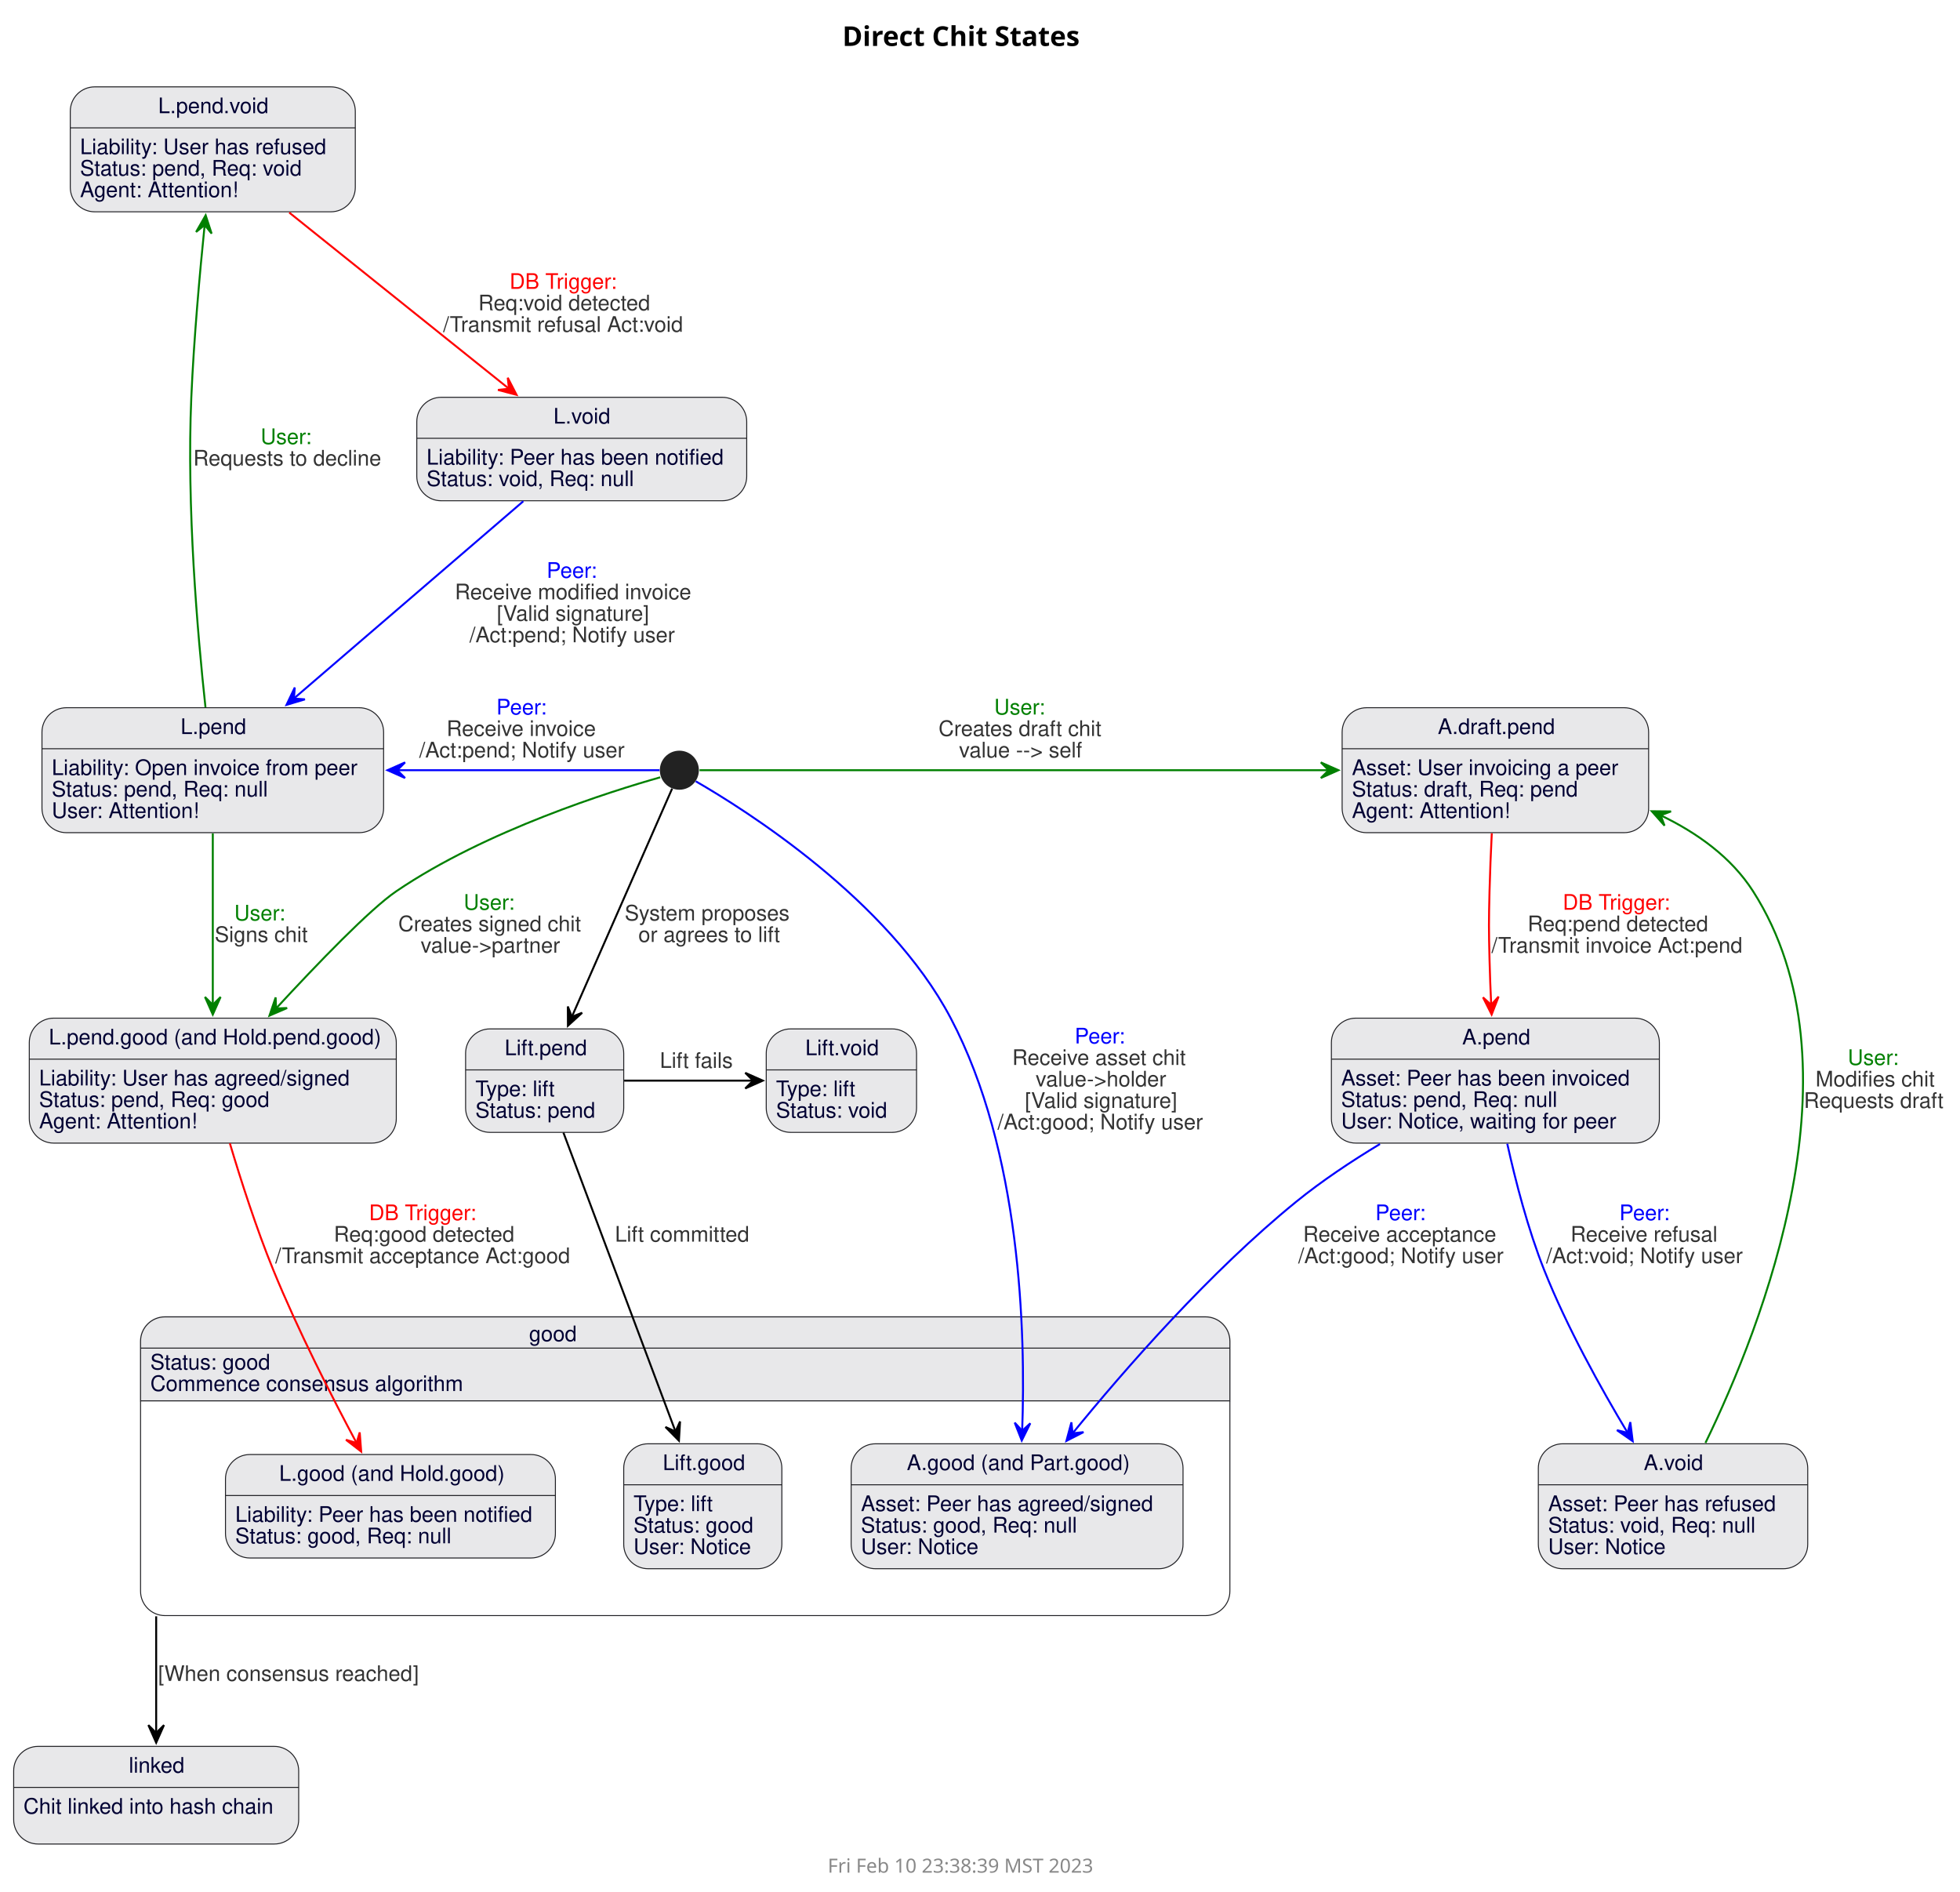
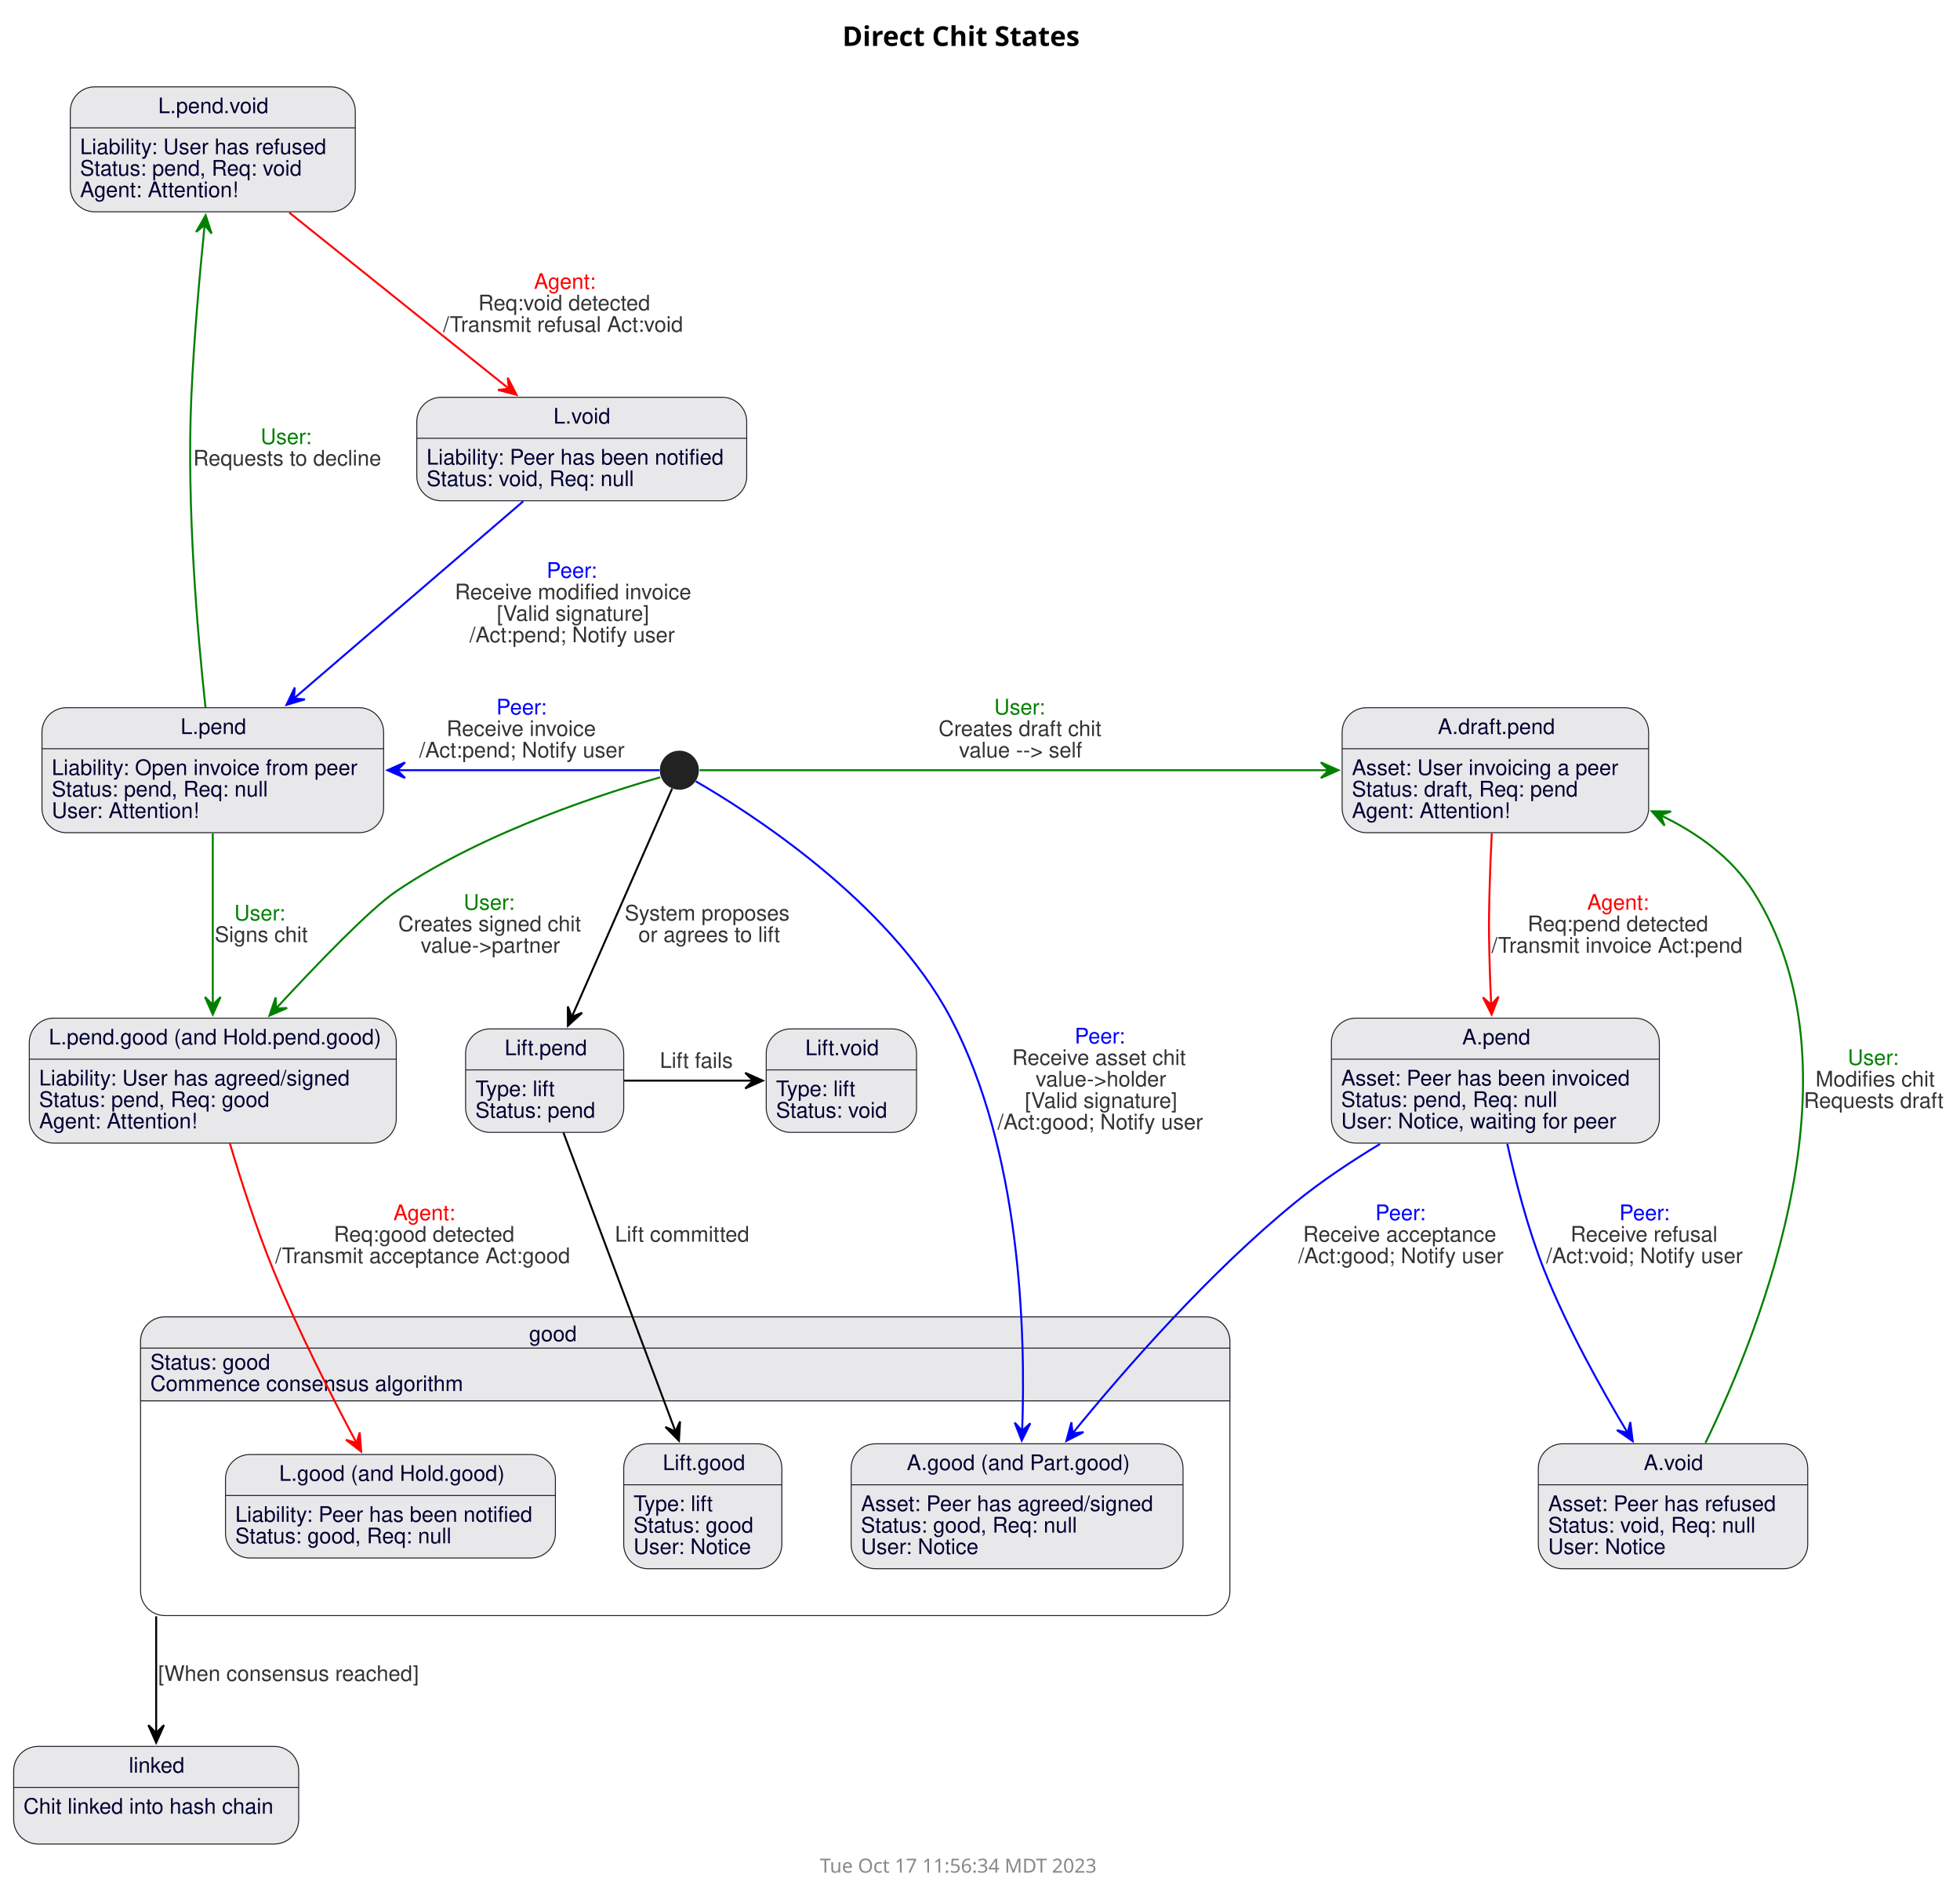
<svg xmlns="http://www.w3.org/2000/svg" contentStyleType="text/css" height="969px" preserveAspectRatio="none" style="width:1004px;height:969px;background:#FFFFFF;" version="1.1" viewBox="0 0 1004 969" width="1004px" zoomAndPan="magnify">
  <defs />
  <g>
    <text fill="#000000" font-family="sans-serif" font-size="14" font-weight="bold" lengthAdjust="spacing" textLength="127" x="431.5" y="23.535">Direct Chit States</text>
    <g id="cluster_good">
      <path d="M84.5,674.488 L617.5,674.488 A12.5,12.5 0 0 1 630,686.988 L630,717.488 L72,717.488 L72,686.988 A12.5,12.5 0 0 1 84.5,674.488 " fill="#E8E8EA" style="stroke:#E8E8EA;stroke-width:1.0;" />
      <rect fill="none" height="153" rx="12.5" ry="12.5" style="stroke:#202024;stroke-width:0.5;" width="558" x="72" y="674.488" />
      <line style="stroke:#202024;stroke-width:0.5;" x1="72" x2="630" y1="717.488" y2="717.488" />
      <line style="stroke:#202024;stroke-width:0.5;" x1="72" x2="630" y1="690.488" y2="690.488" />
      <text fill="#000033" font-family="Helvetica" font-size="11" lengthAdjust="spacing" textLength="24" x="271" y="686.958">good</text>
      <text fill="#000033" font-family="Helvetica" font-size="11" lengthAdjust="spacing" textLength="61" x="77" y="701.458">Status: good</text>
      <text fill="#000033" font-family="Helvetica" font-size="11" lengthAdjust="spacing" textLength="160" x="77" y="712.458">Commence consensus algorithm</text>
    </g>
    <g id="good.lGood">
      <rect fill="#E8E8EA" height="53" rx="12.5" ry="12.5" style="stroke:#202024;stroke-width:0.5;" width="169" x="115.5" y="744.988" />
      <line style="stroke:#202024;stroke-width:0.5;" x1="115.5" x2="284.5" y1="765.988" y2="765.988" />
      <text fill="#000033" font-family="Helvetica" font-size="11" lengthAdjust="spacing" textLength="114" x="143" y="758.458">L.good (and Hold.good)</text>
      <text fill="#000033" font-family="Helvetica" font-size="11" lengthAdjust="spacing" textLength="149" x="120.5" y="779.458">Liability: Peer has been notified</text>
      <text fill="#000033" font-family="Helvetica" font-size="11" lengthAdjust="spacing" textLength="109" x="120.5" y="790.458">Status: good, Req: null</text>
    </g>
    <g id="good.aGood">
      <rect fill="#E8E8EA" height="64" rx="12.5" ry="12.5" style="stroke:#202024;stroke-width:0.5;" width="170" x="436" y="739.488" />
      <line style="stroke:#202024;stroke-width:0.5;" x1="436" x2="606" y1="760.488" y2="760.488" />
      <text fill="#000033" font-family="Helvetica" font-size="11" lengthAdjust="spacing" textLength="113" x="464.5" y="752.958">A.good (and Part.good)</text>
      <text fill="#000033" font-family="Helvetica" font-size="11" lengthAdjust="spacing" textLength="150" x="441" y="773.958">Asset: Peer has agreed/signed</text>
      <text fill="#000033" font-family="Helvetica" font-size="11" lengthAdjust="spacing" textLength="109" x="441" y="784.958">Status: good, Req: null</text>
      <text fill="#000033" font-family="Helvetica" font-size="11" lengthAdjust="spacing" textLength="61" x="441" y="795.958">User: Notice</text>
    </g>
    <g id="good.liftGood">
      <rect fill="#E8E8EA" height="64" rx="12.5" ry="12.5" style="stroke:#202024;stroke-width:0.5;" width="81" x="319.5" y="739.488" />
      <line style="stroke:#202024;stroke-width:0.5;" x1="319.5" x2="400.5" y1="760.488" y2="760.488" />
      <text fill="#000033" font-family="Helvetica" font-size="11" lengthAdjust="spacing" textLength="41" x="339.5" y="752.958">Lift.good</text>
      <text fill="#000033" font-family="Helvetica" font-size="11" lengthAdjust="spacing" textLength="41" x="324.5" y="773.958">Type: lift</text>
      <text fill="#000033" font-family="Helvetica" font-size="11" lengthAdjust="spacing" textLength="61" x="324.5" y="784.958">Status: good</text>
      <text fill="#000033" font-family="Helvetica" font-size="11" lengthAdjust="spacing" textLength="61" x="324.5" y="795.958">User: Notice</text>
    </g>
    <g id="lPendGood">
      <rect fill="#E8E8EA" height="64" rx="12.5" ry="12.5" style="stroke:#202024;stroke-width:0.5;" width="188" x="15" y="521.488" />
      <line style="stroke:#202024;stroke-width:0.5;" x1="15" x2="203" y1="542.488" y2="542.488" />
      <text fill="#000033" font-family="Helvetica" font-size="11" lengthAdjust="spacing" textLength="168" x="25" y="534.958">L.pend.good (and Hold.pend.good)</text>
      <text fill="#000033" font-family="Helvetica" font-size="11" lengthAdjust="spacing" textLength="158" x="20" y="555.958">Liability: User has agreed/signed</text>
      <text fill="#000033" font-family="Helvetica" font-size="11" lengthAdjust="spacing" textLength="117" x="20" y="566.958">Status: pend, Req: good</text>
      <text fill="#000033" font-family="Helvetica" font-size="11" lengthAdjust="spacing" textLength="79" x="20" y="577.958">Agent: Attention!</text>
    </g>
    <g id="lPend">
      <rect fill="#E8E8EA" height="64" rx="12.5" ry="12.5" style="stroke:#202024;stroke-width:0.5;" width="175" x="21.5" y="362.488" />
      <line style="stroke:#202024;stroke-width:0.5;" x1="21.5" x2="196.5" y1="383.488" y2="383.488" />
      <text fill="#000033" font-family="Helvetica" font-size="11" lengthAdjust="spacing" textLength="33" x="92.5" y="375.959">L.pend</text>
      <text fill="#000033" font-family="Helvetica" font-size="11" lengthAdjust="spacing" textLength="155" x="26.5" y="396.959">Liability: Open invoice from peer</text>
      <text fill="#000033" font-family="Helvetica" font-size="11" lengthAdjust="spacing" textLength="109" x="26.5" y="407.959">Status: pend, Req: null</text>
      <text fill="#000033" font-family="Helvetica" font-size="11" lengthAdjust="spacing" textLength="75" x="26.5" y="418.959">User: Attention!</text>
    </g>
    <g id="lPendVoid">
      <rect fill="#E8E8EA" height="64" rx="12.5" ry="12.5" style="stroke:#202024;stroke-width:0.5;" width="146" x="36" y="44.488" />
      <line style="stroke:#202024;stroke-width:0.5;" x1="36" x2="182" y1="65.488" y2="65.488" />
      <text fill="#000033" font-family="Helvetica" font-size="11" lengthAdjust="spacing" textLength="56" x="81" y="57.959">L.pend.void</text>
      <text fill="#000033" font-family="Helvetica" font-size="11" lengthAdjust="spacing" textLength="126" x="41" y="78.959">Liability: User has refused</text>
      <text fill="#000033" font-family="Helvetica" font-size="11" lengthAdjust="spacing" textLength="113" x="41" y="89.959">Status: pend, Req: void</text>
      <text fill="#000033" font-family="Helvetica" font-size="11" lengthAdjust="spacing" textLength="79" x="41" y="100.959">Agent: Attention!</text>
    </g>
    <g id="lVoid">
      <rect fill="#E8E8EA" height="53" rx="12.5" ry="12.5" style="stroke:#202024;stroke-width:0.5;" width="169" x="213.5" y="203.488" />
      <line style="stroke:#202024;stroke-width:0.5;" x1="213.5" x2="382.5" y1="224.488" y2="224.488" />
      <text fill="#000033" font-family="Helvetica" font-size="11" lengthAdjust="spacing" textLength="29" x="283.5" y="216.958">L.void</text>
      <text fill="#000033" font-family="Helvetica" font-size="11" lengthAdjust="spacing" textLength="149" x="218.5" y="237.958">Liability: Peer has been notified</text>
      <text fill="#000033" font-family="Helvetica" font-size="11" lengthAdjust="spacing" textLength="105" x="218.5" y="248.958">Status: void, Req: null</text>
    </g>
    <g id="aDraftPend">
      <rect fill="#E8E8EA" height="64" rx="12.5" ry="12.5" style="stroke:#202024;stroke-width:0.5;" width="157" x="687.5" y="362.488" />
      <line style="stroke:#202024;stroke-width:0.5;" x1="687.5" x2="844.5" y1="383.488" y2="383.488" />
      <text fill="#000033" font-family="Helvetica" font-size="11" lengthAdjust="spacing" textLength="59" x="736.5" y="375.959">A.draft.pend</text>
      <text fill="#000033" font-family="Helvetica" font-size="11" lengthAdjust="spacing" textLength="137" x="692.5" y="396.959">Asset: User invoicing a peer</text>
      <text fill="#000033" font-family="Helvetica" font-size="11" lengthAdjust="spacing" textLength="115" x="692.5" y="407.959">Status: draft, Req: pend</text>
      <text fill="#000033" font-family="Helvetica" font-size="11" lengthAdjust="spacing" textLength="79" x="692.5" y="418.959">Agent: Attention!</text>
    </g>
    <g id="aPend">
      <rect fill="#E8E8EA" height="64" rx="12.5" ry="12.5" style="stroke:#202024;stroke-width:0.5;" width="168" x="682" y="521.488" />
      <line style="stroke:#202024;stroke-width:0.5;" x1="682" x2="850" y1="542.488" y2="542.488" />
      <text fill="#000033" font-family="Helvetica" font-size="11" lengthAdjust="spacing" textLength="34" x="749" y="534.958">A.pend</text>
      <text fill="#000033" font-family="Helvetica" font-size="11" lengthAdjust="spacing" textLength="148" x="687" y="555.958">Asset: Peer has been invoiced</text>
      <text fill="#000033" font-family="Helvetica" font-size="11" lengthAdjust="spacing" textLength="109" x="687" y="566.958">Status: pend, Req: null</text>
      <text fill="#000033" font-family="Helvetica" font-size="11" lengthAdjust="spacing" textLength="141" x="687" y="577.958">User: Notice, waiting for peer</text>
    </g>
    <g id="aVoid">
      <rect fill="#E8E8EA" height="64" rx="12.5" ry="12.5" style="stroke:#202024;stroke-width:0.5;" width="138" x="788" y="739.488" />
      <line style="stroke:#202024;stroke-width:0.5;" x1="788" x2="926" y1="760.488" y2="760.488" />
      <text fill="#000033" font-family="Helvetica" font-size="11" lengthAdjust="spacing" textLength="30" x="842" y="752.958">A.void</text>
      <text fill="#000033" font-family="Helvetica" font-size="11" lengthAdjust="spacing" textLength="118" x="793" y="773.958">Asset: Peer has refused</text>
      <text fill="#000033" font-family="Helvetica" font-size="11" lengthAdjust="spacing" textLength="105" x="793" y="784.958">Status: void, Req: null</text>
      <text fill="#000033" font-family="Helvetica" font-size="11" lengthAdjust="spacing" textLength="61" x="793" y="795.958">User: Notice</text>
    </g>
    <g id="liftPend">
      <rect fill="#E8E8EA" height="53" rx="12.5" ry="12.5" style="stroke:#202024;stroke-width:0.5;" width="81" x="238.5" y="526.988" />
      <line style="stroke:#202024;stroke-width:0.5;" x1="238.5" x2="319.5" y1="547.988" y2="547.988" />
      <text fill="#000033" font-family="Helvetica" font-size="11" lengthAdjust="spacing" textLength="41" x="258.5" y="540.458">Lift.pend</text>
      <text fill="#000033" font-family="Helvetica" font-size="11" lengthAdjust="spacing" textLength="41" x="243.5" y="561.458">Type: lift</text>
      <text fill="#000033" font-family="Helvetica" font-size="11" lengthAdjust="spacing" textLength="61" x="243.5" y="572.458">Status: pend</text>
    </g>
    <g id="liftVoid">
      <rect fill="#E8E8EA" height="53" rx="12.5" ry="12.5" style="stroke:#202024;stroke-width:0.5;" width="77" x="392.5" y="526.988" />
      <line style="stroke:#202024;stroke-width:0.5;" x1="392.5" x2="469.5" y1="547.988" y2="547.988" />
      <text fill="#000033" font-family="Helvetica" font-size="11" lengthAdjust="spacing" textLength="37" x="412.5" y="540.458">Lift.void</text>
      <text fill="#000033" font-family="Helvetica" font-size="11" lengthAdjust="spacing" textLength="41" x="397.5" y="561.458">Type: lift</text>
      <text fill="#000033" font-family="Helvetica" font-size="11" lengthAdjust="spacing" textLength="57" x="397.5" y="572.458">Status: void</text>
    </g>
    <g id="linked">
      <rect fill="#E8E8EA" height="50" rx="12.5" ry="12.5" style="stroke:#202024;stroke-width:0.5;" width="146" x="7" y="894.488" />
      <line style="stroke:#202024;stroke-width:0.5;" x1="7" x2="153" y1="915.488" y2="915.488" />
      <text fill="#000033" font-family="Helvetica" font-size="11" lengthAdjust="spacing" textLength="28" x="66" y="907.958">linked</text>
      <text fill="#000033" font-family="Helvetica" font-size="11" lengthAdjust="spacing" textLength="126" x="12" y="928.958">Chit linked into hash chain</text>
    </g>
    <ellipse cx="348" cy="394.488" fill="#222222" rx="10" ry="10" style="stroke:none;stroke-width:1.0;" />
    <g id="link_*start_aDraftPend">
      <path d="M358.33,394.488 C402.09,394.488 574.76,394.488 680.84,394.488 " fill="none" id="*start-to-aDraftPend" style="stroke:#008000;stroke-width:1.0;" />
      <polygon fill="#008000" points="685.59,394.488,676.59,390.488,680.59,394.488,676.59,398.488,685.59,394.488" style="stroke:#008000;stroke-width:1.0;" />
      <text fill="#008000" font-family="Helvetica" font-size="11" lengthAdjust="spacing" textLength="27" x="509.25" y="365.959">User:</text>
      <text fill="#333333" font-family="Helvetica" font-size="11" lengthAdjust="spacing" textLength="84" x="480.75" y="376.959">Creates draft chit</text>
      <text fill="#333333" font-family="Helvetica" font-size="11" lengthAdjust="spacing" textLength="63" x="491.25" y="387.959">value --&gt; self</text>
    </g>
    <g id="link_lPend_*start">
      <path d="M203.32,394.488 C255.61,394.488 314.64,394.488 337.85,394.488 " fill="none" id="lPend-backto-*start" style="stroke:#0000FF;stroke-width:1.0;" />
      <polygon fill="#0000FF" points="198.49,394.488,207.49,398.488,203.49,394.488,207.49,390.488,198.49,394.488" style="stroke:#0000FF;stroke-width:1.0;" />
      <text fill="#0000FF" font-family="Helvetica" font-size="11" lengthAdjust="spacing" textLength="26" x="254.25" y="365.959">Peer:</text>
      <text fill="#333333" font-family="Helvetica" font-size="11" lengthAdjust="spacing" textLength="77" x="228.75" y="376.959">Receive invoice</text>
      <text fill="#333333" font-family="Helvetica" font-size="11" lengthAdjust="spacing" textLength="105" x="214.75" y="387.959">/Act:pend; Notify user</text>
    </g>
    <g id="link_*start_lPendGood">
      <path d="M338.19,398.138 C313.79,405.028 249.07,425.168 203,456.488 C189.53,465.648 162.77,493.398 141.24,516.718 " fill="none" id="*start-to-lPendGood" style="stroke:#008000;stroke-width:1.0;" />
      <polygon fill="#008000" points="138.03,520.198,147.072,516.294,141.42,516.523,141.191,510.87,138.03,520.198" style="stroke:#008000;stroke-width:1.0;" />
      <text fill="#008000" font-family="Helvetica" font-size="11" lengthAdjust="spacing" textLength="27" x="237.5" y="465.959">User:</text>
      <text fill="#333333" font-family="Helvetica" font-size="11" lengthAdjust="spacing" textLength="94" x="204" y="476.959">Creates signed chit</text>
      <text fill="#333333" font-family="Helvetica" font-size="11" lengthAdjust="spacing" textLength="71" x="215.5" y="487.959">value-&gt;partner</text>
    </g>
    <g id="link_*start_aGood">
      <path d="M356.4,400.168 C381.31,414.518 454.96,460.688 487,521.488 C522.9,589.598 525.46,682.108 523.59,733.028 " fill="none" id="*start-to-aGood" style="stroke:#0000FF;stroke-width:1.0;" />
      <polygon fill="#0000FF" points="523.39,737.818,527.772,728.998,523.604,732.823,519.779,728.655,523.39,737.818" style="stroke:#0000FF;stroke-width:1.0;" />
      <text fill="#0000FF" font-family="Helvetica" font-size="11" lengthAdjust="spacing" textLength="26" x="550.5" y="534.458">Peer:</text>
      <text fill="#333333" font-family="Helvetica" font-size="11" lengthAdjust="spacing" textLength="90" x="518.5" y="545.458">Receive asset chit</text>
      <text fill="#333333" font-family="Helvetica" font-size="11" lengthAdjust="spacing" textLength="66" x="530.5" y="556.458">value-&gt;holder</text>
      <text fill="#333333" font-family="Helvetica" font-size="11" lengthAdjust="spacing" textLength="77" x="525" y="567.458">[Valid signature]</text>
      <text fill="#333333" font-family="Helvetica" font-size="11" lengthAdjust="spacing" textLength="105" x="511" y="578.458">/Act:good; Notify user</text>
    </g>
    <g id="link_aDraftPend_aPend">
      <path d="M764.16,426.818 C763.68,436.348 763.24,446.838 763,456.488 C762.62,472.038 762.62,475.938 763,491.488 C763.19,499.028 763.5,507.078 763.86,514.778 " fill="none" id="aDraftPend-to-aPend" style="stroke:#FF0000;stroke-width:1.0;" />
      <polygon fill="#FF0000" points="764.09,519.638,767.649,510.455,763.847,514.644,759.658,510.843,764.09,519.638" style="stroke:#FF0000;stroke-width:1.0;" />
-       <text fill="#FF0000" font-family="Helvetica" font-size="11" lengthAdjust="spacing" textLength="56" x="800.5" y="465.959">DB Trigger:</text>
+       <text fill="#FF0000" font-family="Helvetica" font-size="11" lengthAdjust="spacing" textLength="31" x="813" y="465.959">Agent:</text>
      <text fill="#333333" font-family="Helvetica" font-size="11" lengthAdjust="spacing" textLength="92" x="782.5" y="476.959">Req:pend detected</text>
      <text fill="#333333" font-family="Helvetica" font-size="11" lengthAdjust="spacing" textLength="129" x="764" y="487.959">/Transmit invoice Act:pend</text>
    </g>
    <g id="link_aPend_aVoid">
      <path d="M772.09,585.808 C776.31,604.878 782.66,629.528 791,650.488 C802.64,679.738 819.89,710.818 833.84,734.028 " fill="none" id="aPend-to-aVoid" style="stroke:#0000FF;stroke-width:1.0;" />
      <polygon fill="#0000FF" points="836.34,738.158,835.116,728.386,833.757,733.877,828.266,732.519,836.34,738.158" style="stroke:#0000FF;stroke-width:1.0;" />
      <text fill="#0000FF" font-family="Helvetica" font-size="11" lengthAdjust="spacing" textLength="26" x="829.5" y="624.958">Peer:</text>
      <text fill="#333333" font-family="Helvetica" font-size="11" lengthAdjust="spacing" textLength="76" x="804.5" y="635.958">Receive refusal</text>
      <text fill="#333333" font-family="Helvetica" font-size="11" lengthAdjust="spacing" textLength="101" x="792" y="646.958">/Act:void; Notify user</text>
    </g>
    <g id="link_aVoid_aDraftPend">
      <path d="M873.61,739.038 C902.83,678.958 955.16,545.878 898,456.488 C886.85,439.048 869.29,426.518 850.58,417.548 " fill="none" id="aVoid-to-aDraftPend" style="stroke:#008000;stroke-width:1.0;" />
      <polygon fill="#008000" points="846.12,415.508,852.649,422.882,850.669,417.583,855.968,415.603,846.12,415.508" style="stroke:#008000;stroke-width:1.0;" />
      <text fill="#008000" font-family="Helvetica" font-size="11" lengthAdjust="spacing" textLength="27" x="946.5" y="545.458">User:</text>
      <text fill="#333333" font-family="Helvetica" font-size="11" lengthAdjust="spacing" textLength="60" x="930" y="556.458">Modifies chit</text>
      <text fill="#333333" font-family="Helvetica" font-size="11" lengthAdjust="spacing" textLength="72" x="924" y="567.458">Requests draft</text>
    </g>
    <g id="link_aPend_aGood">
      <path d="M706.89,585.938 C692.32,594.728 677.13,604.818 664,615.488 C619.72,651.468 576.36,701.078 549.21,734.398 " fill="none" id="aPend-to-aGood" style="stroke:#0000FF;stroke-width:1.0;" />
      <polygon fill="#0000FF" points="546.27,738.008,555.04,733.526,549.414,734.121,548.82,728.495,546.27,738.008" style="stroke:#0000FF;stroke-width:1.0;" />
      <text fill="#0000FF" font-family="Helvetica" font-size="11" lengthAdjust="spacing" textLength="26" x="704.5" y="624.958">Peer:</text>
      <text fill="#333333" font-family="Helvetica" font-size="11" lengthAdjust="spacing" textLength="100" x="667.5" y="635.958">Receive acceptance</text>
      <text fill="#333333" font-family="Helvetica" font-size="11" lengthAdjust="spacing" textLength="105" x="665" y="646.958">/Act:good; Notify user</text>
    </g>
    <g id="link_lPendVoid_lPend">
      <path d="M104.87,114.938 C102.32,139.968 99.3,173.658 98,203.488 C95.56,259.438 101.17,324.598 105.25,362.238 " fill="none" id="lPendVoid-backto-lPend" style="stroke:#008000;stroke-width:1.0;" />
      <polygon fill="#008000" points="105.35,110.268,100.445,118.809,104.835,115.242,108.403,119.632,105.35,110.268" style="stroke:#008000;stroke-width:1.0;" />
      <text fill="#008000" font-family="Helvetica" font-size="11" lengthAdjust="spacing" textLength="27" x="133.5" y="227.458">User:</text>
      <text fill="#333333" font-family="Helvetica" font-size="11" lengthAdjust="spacing" textLength="96" x="99" y="238.458">Requests to decline</text>
    </g>
    <g id="link_lPendVoid_lVoid">
      <path d="M148.16,108.878 C181.34,135.478 228.58,173.348 261.11,199.418 " fill="none" id="lPendVoid-to-lVoid" style="stroke:#FF0000;stroke-width:1.0;" />
      <polygon fill="#FF0000" points="264.61,202.228,260.093,193.476,260.71,199.1,255.087,199.717,264.61,202.228" style="stroke:#FF0000;stroke-width:1.0;" />
-       <text fill="#FF0000" font-family="Helvetica" font-size="11" lengthAdjust="spacing" textLength="56" x="261" y="147.958">DB Trigger:</text>
+       <text fill="#FF0000" font-family="Helvetica" font-size="11" lengthAdjust="spacing" textLength="31" x="273.5" y="147.958">Agent:</text>
      <text fill="#333333" font-family="Helvetica" font-size="11" lengthAdjust="spacing" textLength="88" x="245" y="158.958">Req:void detected</text>
      <text fill="#333333" font-family="Helvetica" font-size="11" lengthAdjust="spacing" textLength="124" x="227" y="169.958">/Transmit refusal Act:void</text>
    </g>
    <g id="link_lVoid_lPend">
      <path d="M268.05,256.738 C236.28,284.058 185.84,327.418 150.3,357.978 " fill="none" id="lVoid-to-lPend" style="stroke:#0000FF;stroke-width:1.0;" />
      <polygon fill="#0000FF" points="146.76,361.028,156.196,358.208,150.556,357.774,150.99,352.134,146.76,361.028" style="stroke:#0000FF;stroke-width:1.0;" />
      <text fill="#0000FF" font-family="Helvetica" font-size="11" lengthAdjust="spacing" textLength="26" x="280" y="295.959">Peer:</text>
      <text fill="#333333" font-family="Helvetica" font-size="11" lengthAdjust="spacing" textLength="120" x="233" y="306.959">Receive modified invoice</text>
      <text fill="#333333" font-family="Helvetica" font-size="11" lengthAdjust="spacing" textLength="77" x="254.5" y="317.959">[Valid signature]</text>
      <text fill="#333333" font-family="Helvetica" font-size="11" lengthAdjust="spacing" textLength="105" x="240.5" y="328.959">/Act:pend; Notify user</text>
    </g>
    <g id="link_lPend_lPendGood">
      <path d="M109,426.878 C109,452.228 109,487.978 109,514.868 " fill="none" id="lPend-to-lPendGood" style="stroke:#008000;stroke-width:1.0;" />
      <polygon fill="#008000" points="109,519.638,113,510.638,109,514.638,105,510.638,109,519.638" style="stroke:#008000;stroke-width:1.0;" />
      <text fill="#008000" font-family="Helvetica" font-size="11" lengthAdjust="spacing" textLength="27" x="120" y="471.459">User:</text>
      <text fill="#333333" font-family="Helvetica" font-size="11" lengthAdjust="spacing" textLength="47" x="110" y="482.459">Signs chit</text>
    </g>
    <g id="link_lPendGood_lGood">
      <path d="M117.75,585.608 C123.41,604.608 131.32,629.248 140,650.488 C152.65,681.428 169.97,715.388 182.75,739.258 " fill="none" id="lPendGood-to-lGood" style="stroke:#FF0000;stroke-width:1.0;" />
      <polygon fill="#FF0000" points="185.01,743.468,184.261,733.648,182.638,739.067,177.219,737.443,185.01,743.468" style="stroke:#FF0000;stroke-width:1.0;" />
-       <text fill="#FF0000" font-family="Helvetica" font-size="11" lengthAdjust="spacing" textLength="56" x="189" y="624.958">DB Trigger:</text>
+       <text fill="#FF0000" font-family="Helvetica" font-size="11" lengthAdjust="spacing" textLength="31" x="201.5" y="624.958">Agent:</text>
      <text fill="#333333" font-family="Helvetica" font-size="11" lengthAdjust="spacing" textLength="92" x="171" y="635.958">Req:good detected</text>
      <text fill="#333333" font-family="Helvetica" font-size="11" lengthAdjust="spacing" textLength="152" x="141" y="646.958">/Transmit acceptance Act:good</text>
    </g>
    <g id="link_good_linked">
      <path d="M80,827.855 C80,828.237 80,828.62 80,829.004 C80,830.537 80,832.08 80,833.631 C80,839.835 80,846.156 80,852.409 C80,864.914 80,877.146 80,887.618 " fill="none" id="good-to-linked" style="stroke:#000000;stroke-width:1.0;" />
      <polygon fill="#000000" points="80,892.578,84,883.578,80,887.578,76,883.578,80,892.578" style="stroke:#000000;stroke-width:1.0;" />
      <text fill="#333333" font-family="Helvetica" font-size="11" lengthAdjust="spacing" textLength="134" x="81" y="860.958">[When consensus reached]</text>
    </g>
    <g id="link_*start_liftPend">
      <path d="M344.29,403.928 C334.75,425.638 308.99,484.258 292.82,521.038 " fill="none" id="*start-to-liftPend" style="stroke:#000000;stroke-width:1.0;" />
      <polygon fill="#000000" points="290.92,525.358,298.202,518.727,292.931,520.78,290.877,515.51,290.92,525.358" style="stroke:#000000;stroke-width:1.0;" />
      <text fill="#333333" font-family="Helvetica" font-size="11" lengthAdjust="spacing" textLength="86" x="320" y="471.459">System proposes</text>
      <text fill="#333333" font-family="Helvetica" font-size="11" lengthAdjust="spacing" textLength="72" x="327" y="482.459">or agrees to lift</text>
    </g>
    <g id="link_liftPend_liftVoid">
      <path d="M319.73,553.488 C340.13,553.488 364.89,553.488 385.87,553.488 " fill="none" id="liftPend-to-liftVoid" style="stroke:#000000;stroke-width:1.0;" />
      <polygon fill="#000000" points="390.74,553.488,381.74,549.488,385.74,553.488,381.74,557.488,390.74,553.488" style="stroke:#000000;stroke-width:1.0;" />
      <text fill="#333333" font-family="Helvetica" font-size="11" lengthAdjust="spacing" textLength="36" x="338" y="546.958">Lift fails</text>
    </g>
    <g id="link_liftPend_liftGood">
      <path d="M288.61,580.118 C302.86,618.108 329.67,689.598 346.07,733.338 " fill="none" id="liftPend-to-liftGood" style="stroke:#000000;stroke-width:1.0;" />
      <polygon fill="#000000" points="347.78,737.898,348.355,728.066,346.02,733.218,340.868,730.883,347.78,737.898" style="stroke:#000000;stroke-width:1.0;" />
      <text fill="#333333" font-family="Helvetica" font-size="11" lengthAdjust="spacing" textLength="67" x="315" y="635.958">Lift committed</text>
    </g>
-     <text fill="#888888" font-family="sans-serif" font-size="10" lengthAdjust="spacing" textLength="142" x="424" y="959.156">Fri Feb 10 23:38:39 MST 2023</text>
+     <text fill="#888888" font-family="sans-serif" font-size="10" lengthAdjust="spacing" textLength="150" x="420" y="959.156">Tue Oct 17 11:56:34 MDT 2023</text>
  </g>
</svg>
